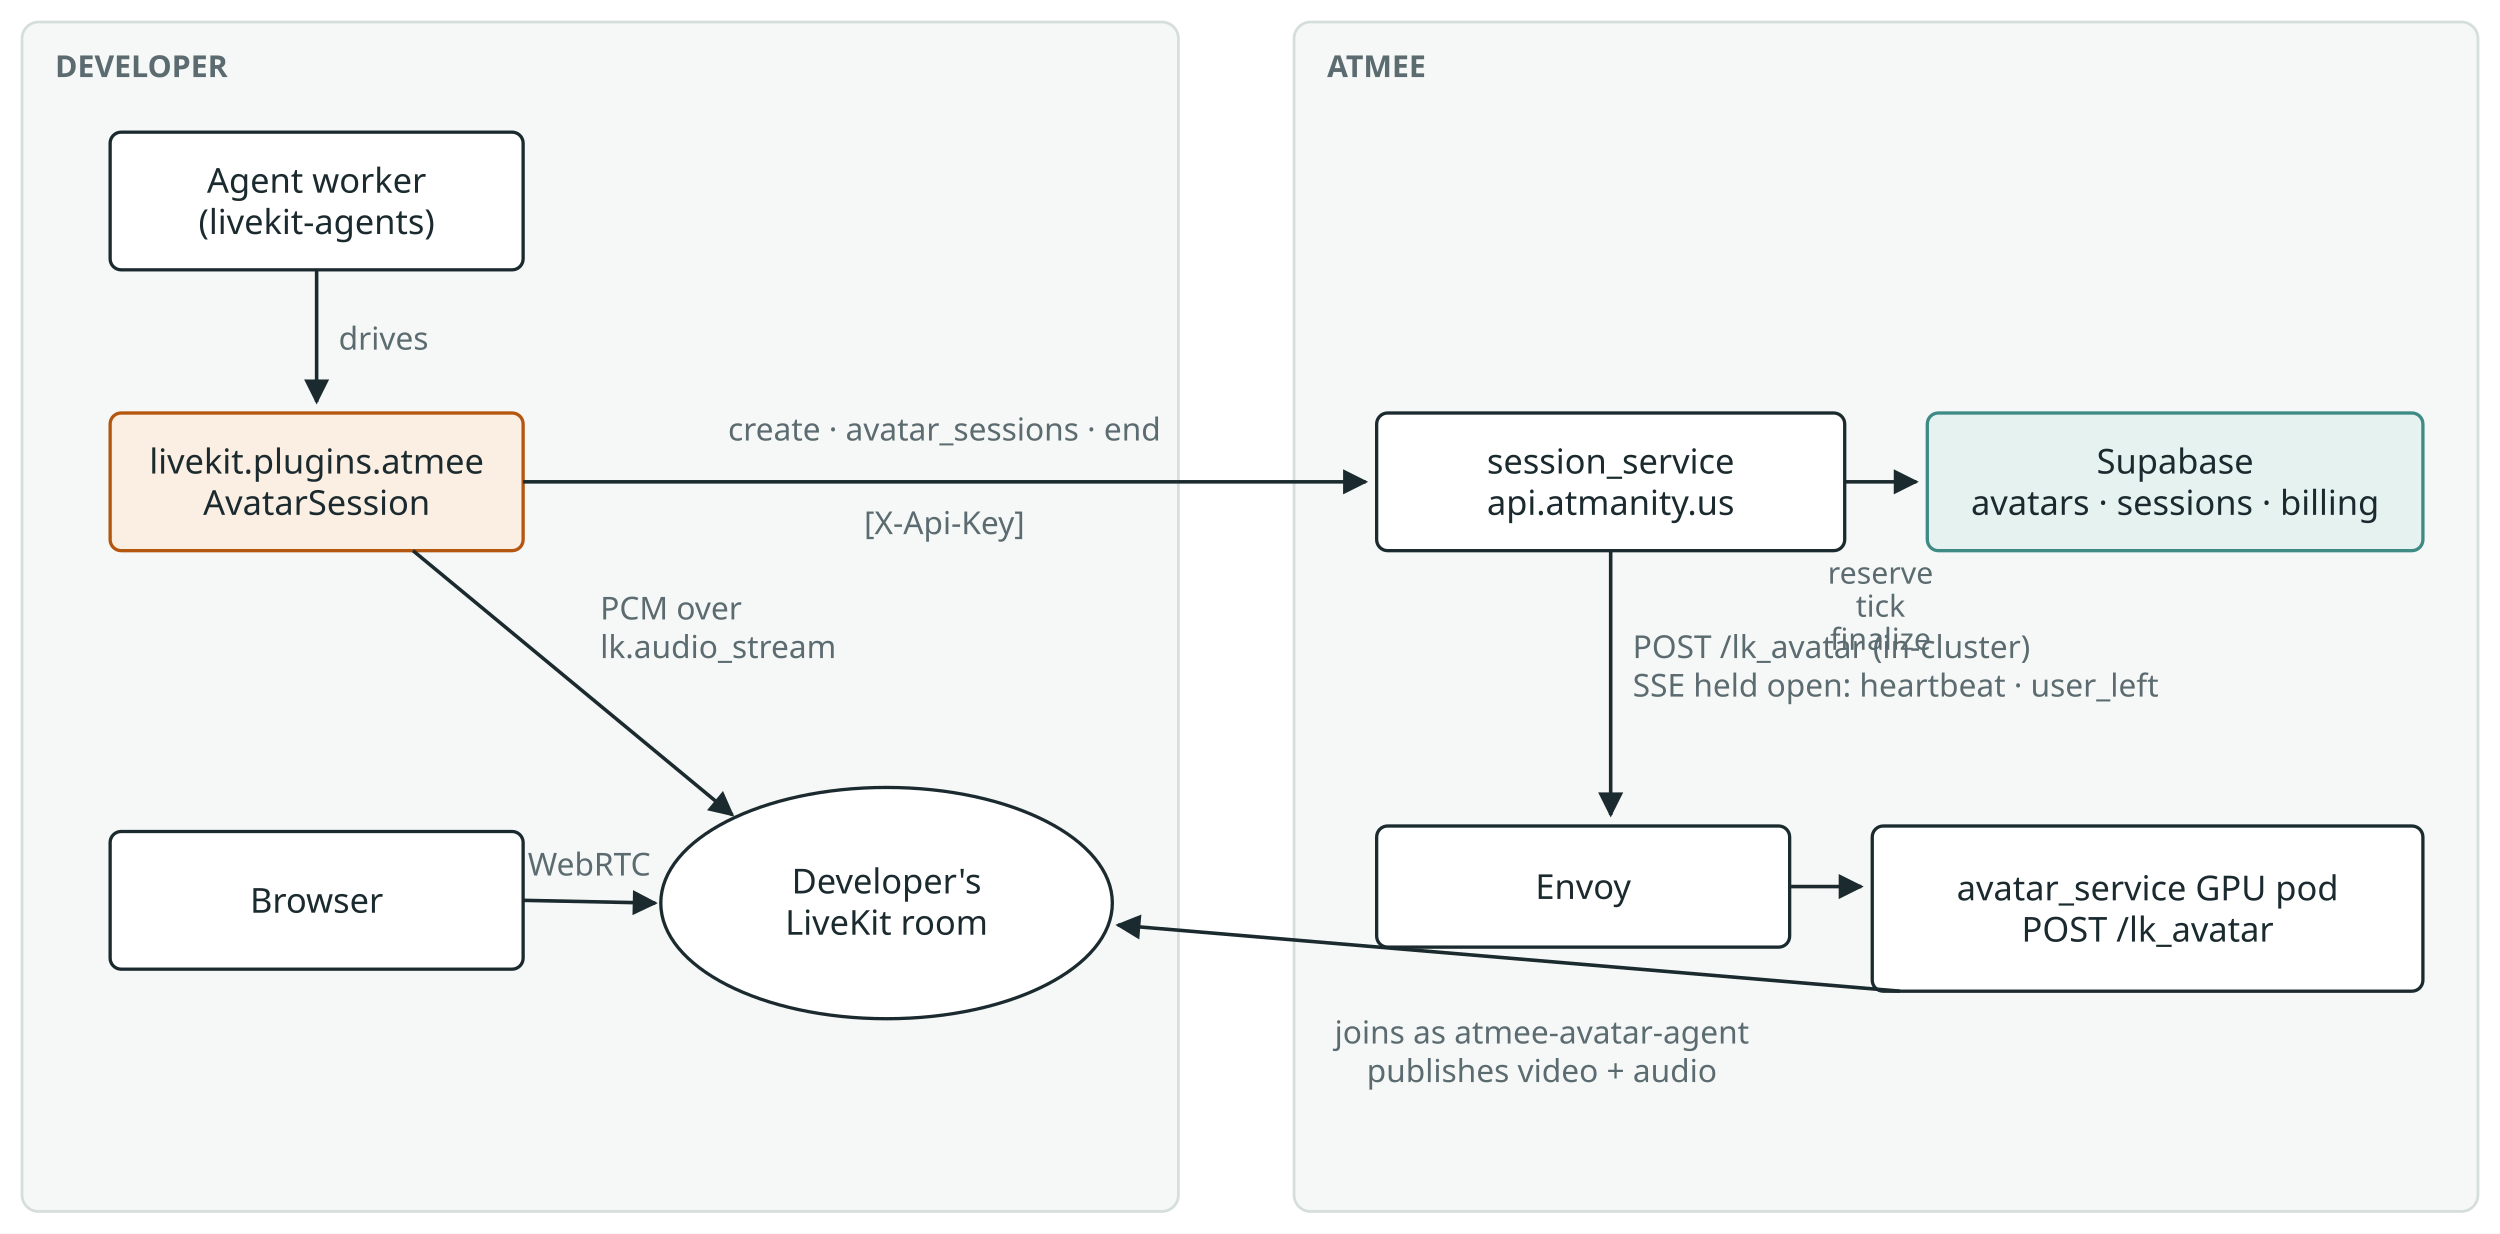
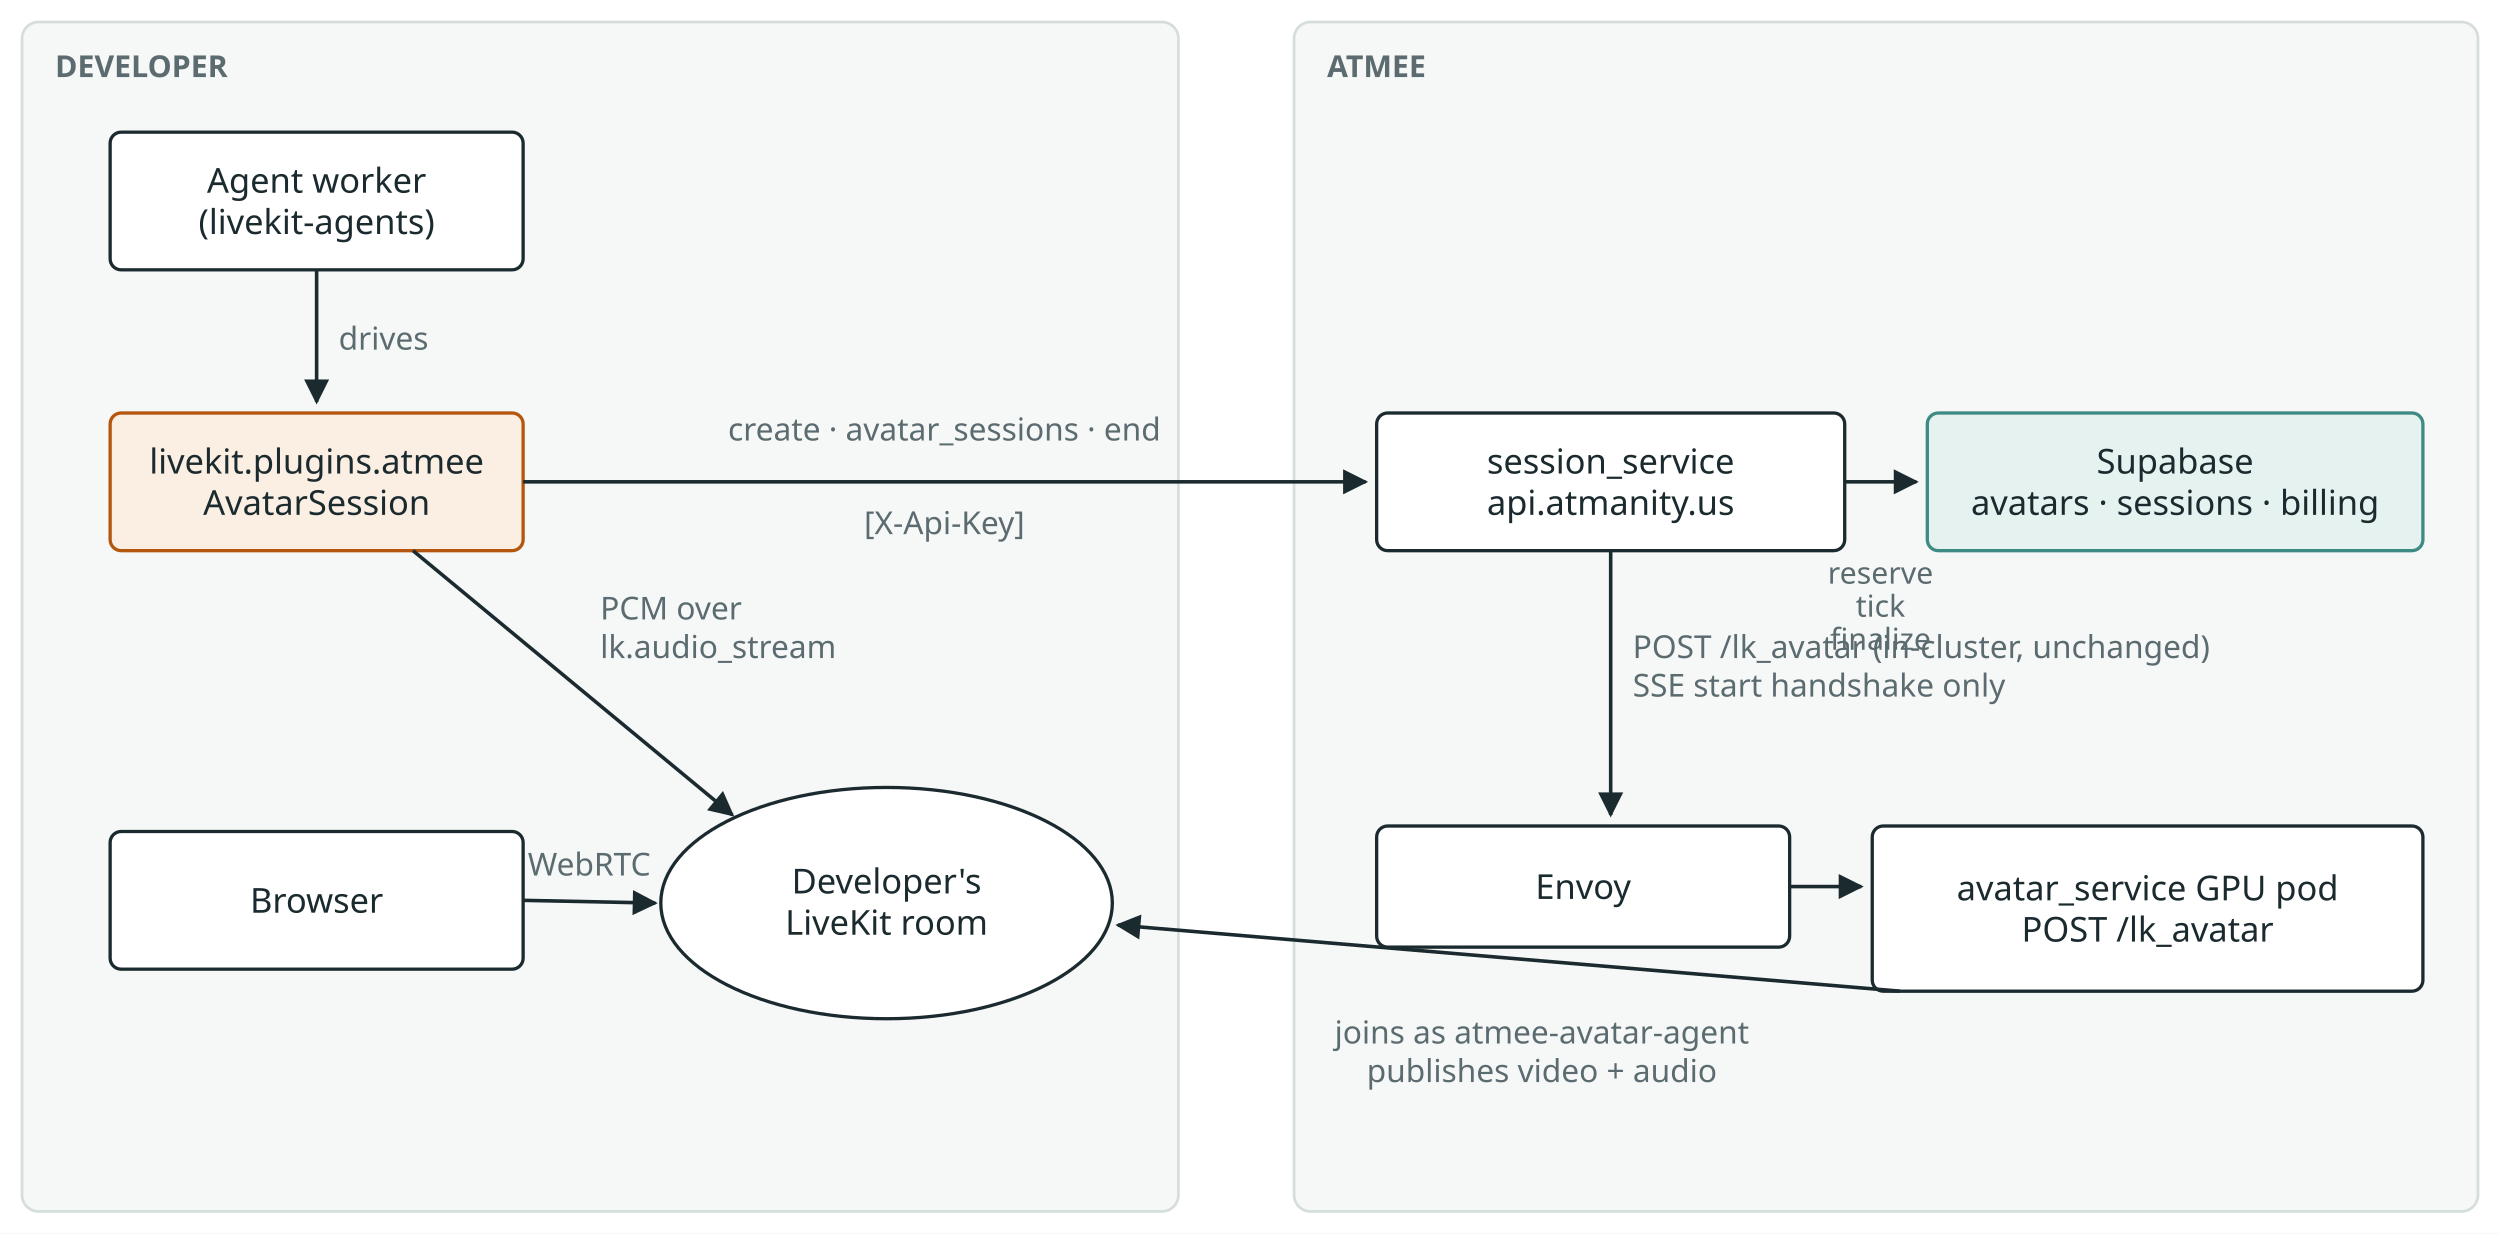
<svg xmlns="http://www.w3.org/2000/svg" viewBox="0 0 908 448" role="img" aria-label="Context: the plugin talks to Atmee's API and to the developer's LiveKit room; the GPU worker joins that room." font-family="IBM Plex Sans, system-ui, sans-serif" style="max-width:100%;height:auto;display:block">
  <rect width="100%" height="100%" fill="#ffffff" />
  <style>
  svg { color: #1b2a2e; }
  .t { fill: #1b2a2e; } .tm { fill: #5b6b70; }
  .node { fill: #ffffff; stroke: #1b2a2e; stroke-width: 1.2; }
  .node.new { fill: #fbeee2; stroke: #b4560e; }
  .node.db { fill: #e6f2f0; stroke: #3d8b84; }
  .node.dim { fill: #f5f8f7; stroke: #d5dedc; }
  .actor { fill: #e6f2f0; stroke: #3d8b84; stroke-width: 1.2; }
  .group { fill: #f5f8f7; stroke: #d5dedc; stroke-width: 1; }
  .edge { stroke: #1b2a2e; stroke-width: 1.3; fill: none; }
  .life { stroke: #d5dedc; stroke-width: 1; stroke-dasharray: 3 4; }
  .loop { fill: none; stroke: #2f5bea; stroke-width: 1; stroke-dasharray: 6 4; }
  .looptag { fill: #2f5bea; } .looptag + text { fill: #ffffff; }
  .plate { fill: #ffffff; } .note { fill: #fbeee2; stroke: #b4560e; stroke-width: 1; }
</style>
  <defs>
    <marker id="ah" viewBox="0 0 10 10" refX="9" refY="5" markerWidth="7" markerHeight="7" orient="auto-start-reverse">
      <path d="M0,0 L10,5 L0,10 z" fill="currentColor" />
    </marker>
  </defs>
  <rect x="8" y="8" width="420" height="432" rx="6" class="group" />
  <text x="20.0" y="28.0" text-anchor="start" class="tm" font-size="11" font-weight="600">DEVELOPER</text>
  <rect x="470" y="8" width="430" height="432" rx="6" class="group" />
  <text x="482.0" y="28.0" text-anchor="start" class="tm" font-size="11" font-weight="600">ATMEE</text>
  <rect x="40" y="48" width="150" height="50" rx="4" class="node" />
  <text x="115.0" y="70.0" text-anchor="middle" class="t" font-size="12.5">Agent worker</text>
  <text x="115.0" y="85.0" text-anchor="middle" class="t" font-size="12.5">(livekit-agents)</text>
  <rect x="40" y="150" width="150" height="50" rx="4" class="node new" />
  <text x="115.0" y="172.0" text-anchor="middle" class="t" font-size="12.5">livekit.plugins.atmee</text>
  <text x="115.0" y="187.0" text-anchor="middle" class="t" font-size="12.5">AvatarSession</text>
  <rect x="40" y="302" width="150" height="50" rx="4" class="node" />
  <text x="115.0" y="331.5" text-anchor="middle" class="t" font-size="12.5">Browser</text>
  <ellipse cx="322" cy="328" rx="82" ry="42" class="node" />
  <text x="322.0" y="324.5" text-anchor="middle" class="t" font-size="12.5">Developer's</text>
  <text x="322.0" y="339.5" text-anchor="middle" class="t" font-size="12.5">LiveKit room</text>
  <rect x="500" y="150" width="170" height="50" rx="4" class="node" />
  <text x="585.0" y="172.0" text-anchor="middle" class="t" font-size="12.5">session_service</text>
  <text x="585.0" y="187.0" text-anchor="middle" class="t" font-size="12.5">api.atmanity.us</text>
  <rect x="700" y="150" width="180" height="50" rx="4" class="node db" />
  <text x="790.0" y="172.0" text-anchor="middle" class="t" font-size="12.5">Supabase</text>
  <text x="790.0" y="187.0" text-anchor="middle" class="t" font-size="12.5">avatars · sessions · billing</text>
  <rect x="500" y="300" width="150" height="44" rx="4" class="node" />
  <text x="575.0" y="326.5" text-anchor="middle" class="t" font-size="12.5">Envoy</text>
  <rect x="680" y="300" width="200" height="60" rx="4" class="node" />
  <text x="780.0" y="327.0" text-anchor="middle" class="t" font-size="12.5">avatar_service GPU pod</text>
  <text x="780.0" y="342.0" text-anchor="middle" class="t" font-size="12.5">POST /lk_avatar</text>
  <line x1="115.0" y1="98.0" x2="115.0" y2="146.0" class="edge" marker-end="url(#ah)" />
  <text x="123.0" y="127.0" text-anchor="start" class="tm" font-size="11.5">drives</text>
  <line x1="190.0" y1="175.0" x2="496.0" y2="175.0" class="edge" marker-end="url(#ah)" />
  <text x="343.0" y="160.0" text-anchor="middle" class="tm" font-size="11.5">create · avatar_sessions · end</text>
  <text x="343.0" y="194.0" text-anchor="middle" class="tm" font-size="11.5">[X-Api-Key]</text>
  <line x1="670.0" y1="175.0" x2="696.0" y2="175.0" class="edge" marker-end="url(#ah)" />
  <text x="683.0" y="212.0" text-anchor="middle" class="tm" font-size="11">reserve</text>
  <text x="683.0" y="224.0" text-anchor="middle" class="tm" font-size="11">tick</text>
  <text x="683.0" y="236.0" text-anchor="middle" class="tm" font-size="11">finalize</text>
  <line x1="585.0" y1="200.0" x2="585.0" y2="296.0" class="edge" marker-end="url(#ah)" />
-   <text x="593.0" y="239.0" text-anchor="start" class="tm" font-size="11.5">POST /lk_avatar (in-cluster)</text>
-   <text x="593.0" y="253.0" text-anchor="start" class="tm" font-size="11.5">SSE held open: heartbeat · user_left</text>
+   <text x="593.0" y="239.0" text-anchor="start" class="tm" font-size="11.5">POST /lk_avatar (in-cluster, unchanged)</text>
+   <text x="593.0" y="253.0" text-anchor="start" class="tm" font-size="11.5">SSE start handshake only</text>
  <line x1="650.0" y1="322.0" x2="676.0" y2="322.0" class="edge" marker-end="url(#ah)" />
  <line x1="690.0" y1="360.0" x2="406.0" y2="336.0" class="edge" marker-end="url(#ah)" />
  <text x="560.0" y="379.0" text-anchor="middle" class="tm" font-size="11.5">joins as atmee-avatar-agent</text>
  <text x="560.0" y="393.0" text-anchor="middle" class="tm" font-size="11.5">publishes video + audio</text>
  <line x1="150.0" y1="200.0" x2="266.0" y2="296.0" class="edge" marker-end="url(#ah)" />
  <text x="218.0" y="225.0" text-anchor="start" class="tm" font-size="11.5">PCM over</text>
  <text x="218.0" y="239.0" text-anchor="start" class="tm" font-size="11.5">lk.audio_stream</text>
  <line x1="190.0" y1="327.0" x2="238.0" y2="328.0" class="edge" marker-end="url(#ah)" />
  <text x="214.0" y="318.0" text-anchor="middle" class="tm" font-size="11.5">WebRTC</text>
</svg>
